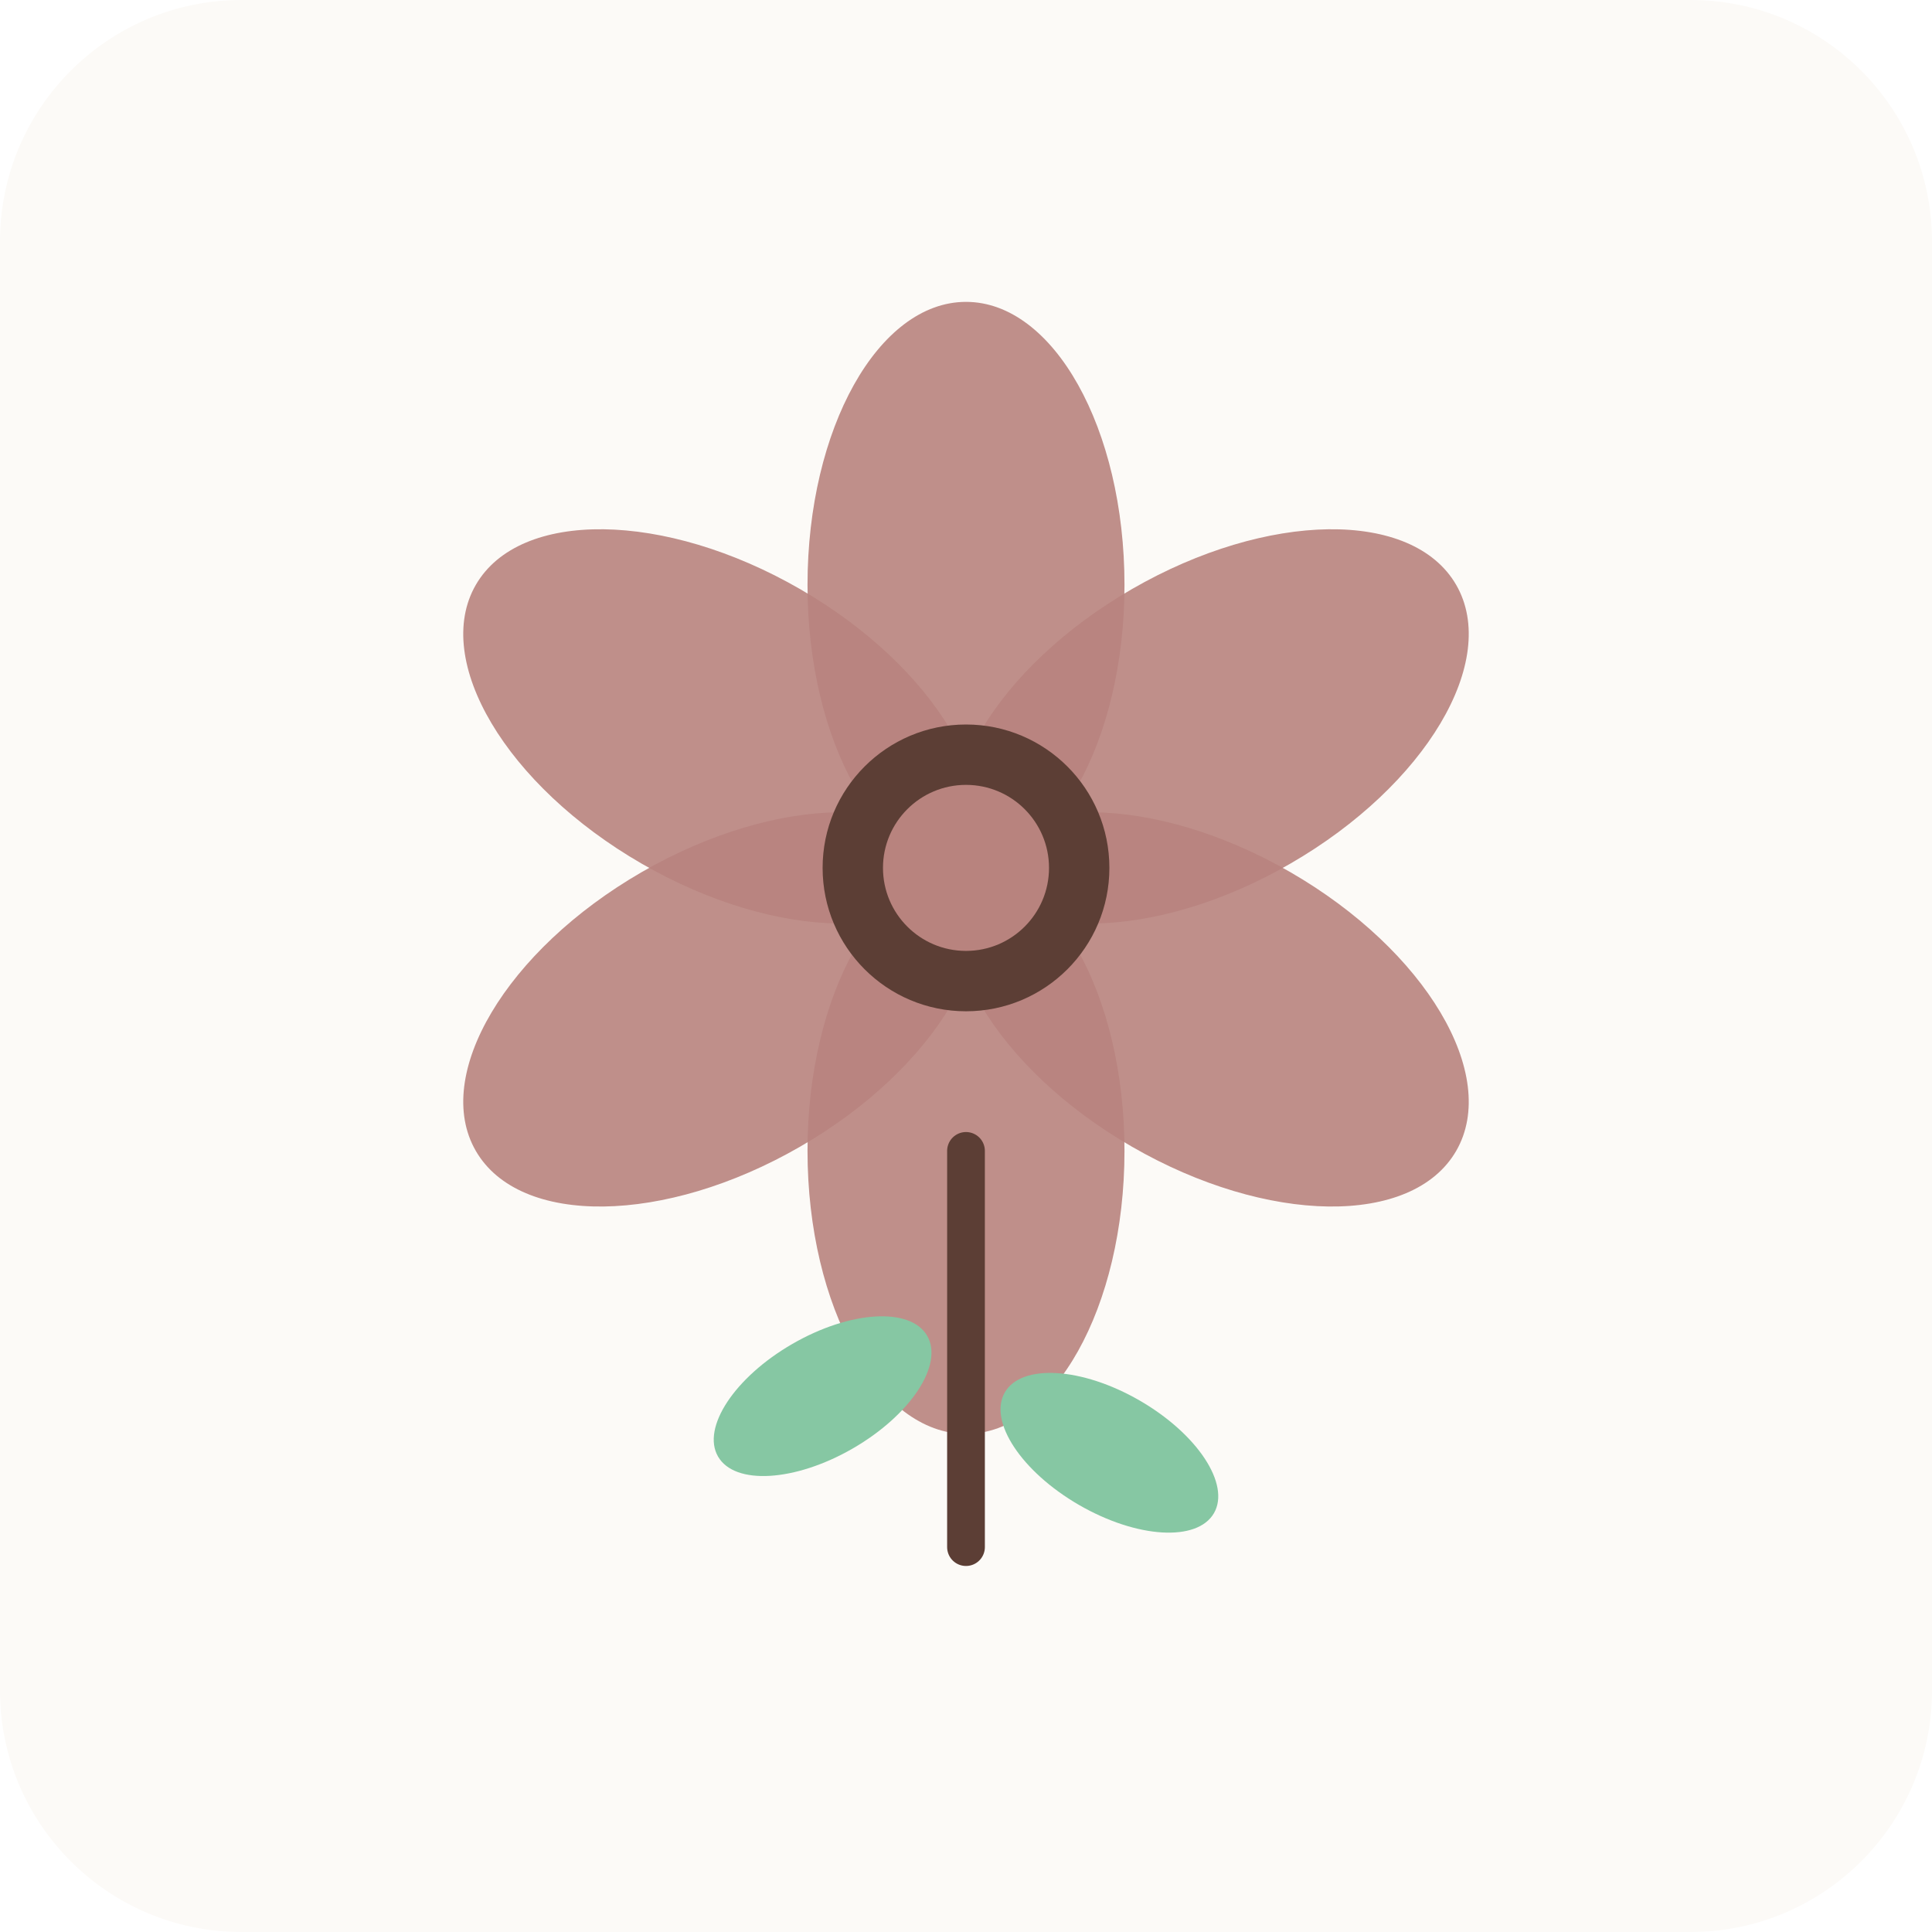
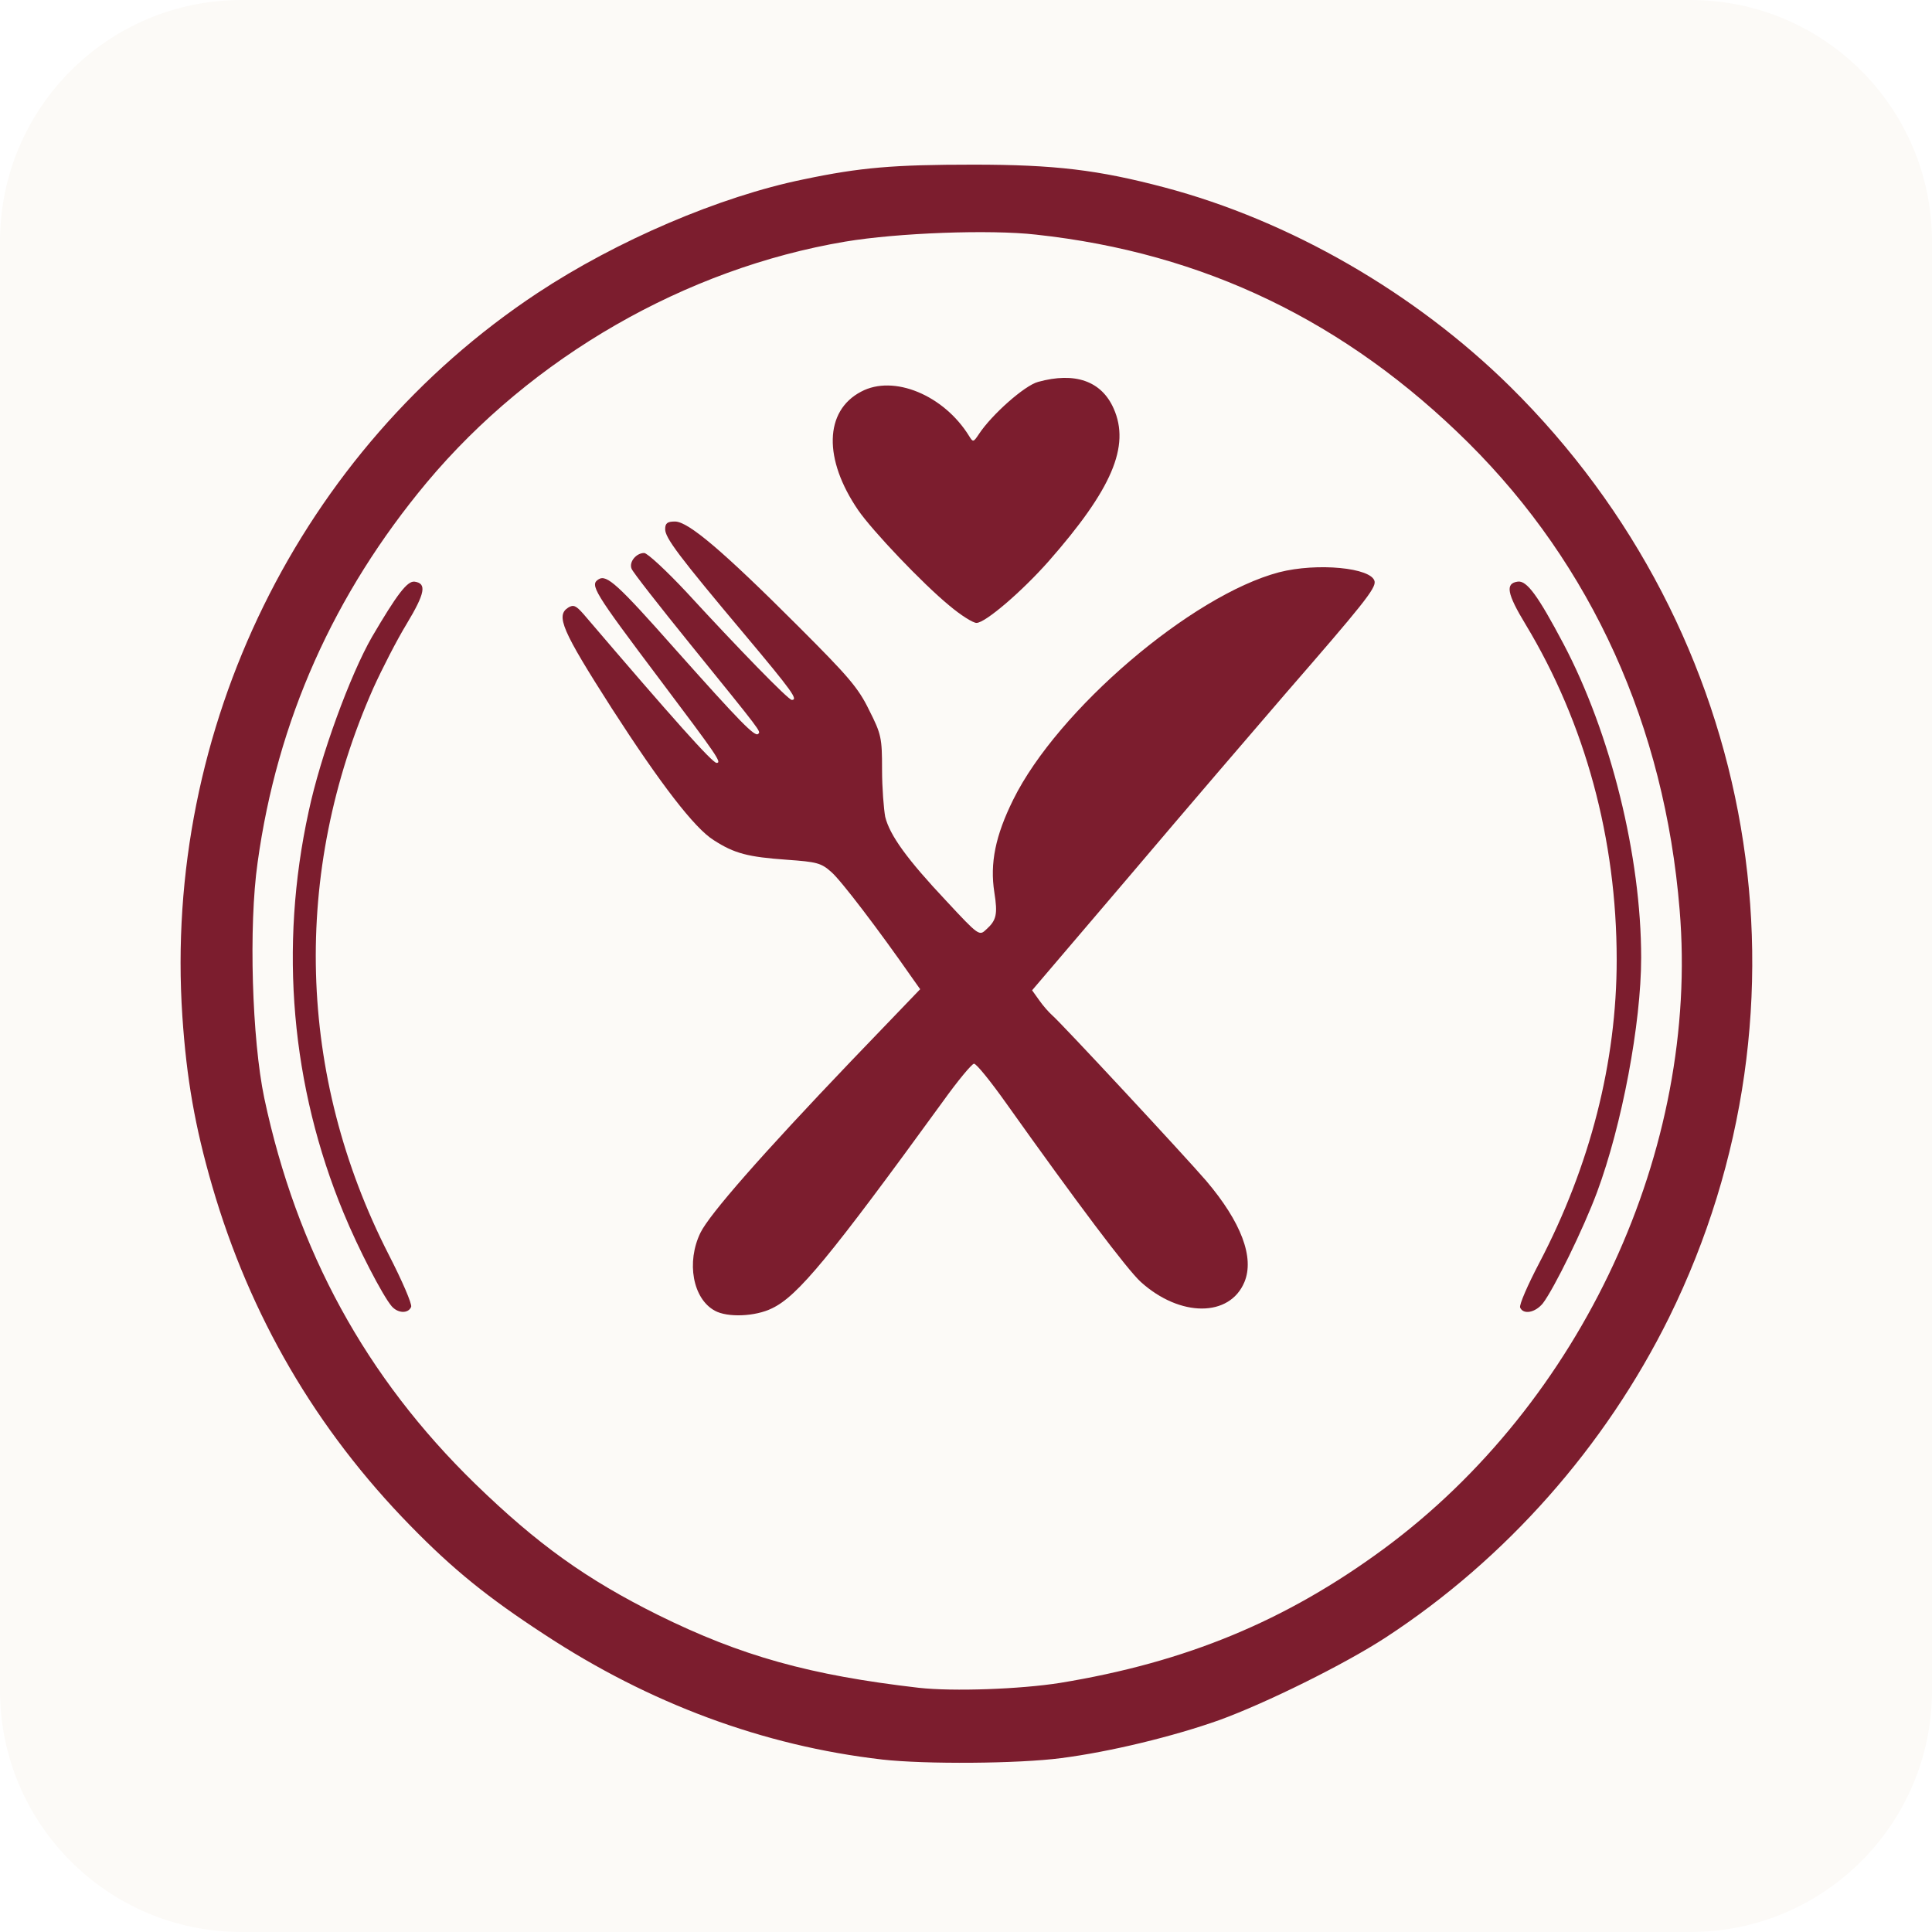
<svg xmlns="http://www.w3.org/2000/svg" width="512" height="512" viewBox="0 0 512 512">
  <rect width="512" height="512" rx="64" fill="#FCFAF7" />
-   <g transform="translate(256,230)">
-     <ellipse cx="0" cy="-75" rx="42" ry="75" fill="#B8837E" opacity="0.9" />
-     <ellipse cx="0" cy="-75" rx="42" ry="75" fill="#B8837E" opacity="0.9" transform="rotate(60)" />
-     <ellipse cx="0" cy="-75" rx="42" ry="75" fill="#B8837E" opacity="0.9" transform="rotate(120)" />
-     <ellipse cx="0" cy="-75" rx="42" ry="75" fill="#B8837E" opacity="0.9" transform="rotate(180)" />
-     <ellipse cx="0" cy="-75" rx="42" ry="75" fill="#B8837E" opacity="0.9" transform="rotate(240)" />
-     <ellipse cx="0" cy="-75" rx="42" ry="75" fill="#B8837E" opacity="0.9" transform="rotate(300)" />
-     <circle cx="0" cy="0" r="38" fill="#5C3E35" />
-     <circle cx="0" cy="0" r="22" fill="#B8837E" />
+   <g transform="translate(256, 256) scale(0.453) translate(-1408, -786)" fill="#7C1D2E">
+     <path d="M1358.88 1250.21 c-69.38 -7.98 -136.09 -32.74 -197.69 -73.27 -32.95 -21.49 -53.21 -37.86 -78.18 -63.44 -55.26 -56.48 -93.93 -122.79 -116.04 -198.92 -10.03 -34.59 -14.94 -62.62 -17.40 -99.05 -11.26 -168.22 68.76 -331.33 207.72 -423.22 46.46 -30.70 106.62 -56.48 155.74 -66.51 33.15 -6.96 52.60 -8.60 99.26 -8.60 47.68 0 73.06 3.07 111.74 13.30 73.47 19.44 146.53 61.60 202.20 116.45 145.92 144.07 183.16 361.82 93.12 544.58 -37.45 75.72 -95.57 141.41 -165.77 187.26 -24.15 15.76 -70.20 38.47 -97.21 48.30 -27.01 9.62 -64.06 18.62 -92.71 22.31 -24.97 3.27 -79.40 3.68 -104.78 0.82z m104.17 -44.82 c73.67 -12.07 132 -36.22 189.30 -78.38 116.04 -85.54 184.80 -233.92 173.13 -373.90 -8.80 -107.44 -51.37 -201.38 -123.61 -273.21 -71.63 -71.01 -154.72 -111.13 -252.95 -121.77 -27.01 -3.07 -81.04 -1.02 -111.53 4.09 -93.53 15.76 -183.37 67.53 -244.76 140.80 -54.44 65.28 -87.59 139.37 -99.05 222.46 -5.32 37.25 -3.27 103.55 3.89 137.73 19.03 89.64 59.55 163.52 123.20 225.53 36.63 35.61 65.28 56.07 107.24 76.95 48.50 23.94 88.61 35.20 152.47 42.57 20.26 2.25 59.35 0.82 82.68 -2.87z" />
+     <path d="M1261.06 987.65 c-12.89 -6.96 -16.78 -28.45 -8.39 -45.64 5.32 -10.85 35.81 -45.64 88.41 -100.69 l40.11 -41.75 -4.50 -6.34 c-19.65 -28.24 -41.95 -57.51 -47.48 -62.21 -5.93 -5.32 -8.60 -5.93 -25.79 -7.16 -23.13 -1.64 -30.90 -3.68 -42.98 -11.46 -11.26 -6.96 -31.31 -33.15 -59.55 -76.95 -29.47 -46.05 -32.95 -54.44 -25.58 -59.14 3.07 -1.84 4.50 -1.23 9 3.89 52.60 61.60 75.31 86.98 77.77 86.98 3.27 0 0.41 -4.09 -33.15 -48.71 -39.09 -51.98 -41.13 -55.46 -35.81 -58.73 4.71 -2.87 11.26 3.07 44.41 40.52 38.47 43.18 47.07 51.98 48.91 49.93 1.64 -1.43 2.25 -0.61 -39.70 -52.39 -18.21 -22.51 -33.77 -42.36 -34.38 -44.20 -1.64 -3.89 2.66 -9.21 7.37 -9.21 1.84 0 13.10 10.44 24.76 22.92 30.49 33.15 59.55 63.03 61.60 63.03 3.89 0 0.20 -5.12 -27.42 -38.07 -38.68 -46.05 -46.66 -56.69 -46.66 -61.80 0 -3.48 1.23 -4.50 5.73 -4.50 7.78 0 28.04 17.19 72.24 61.40 29.06 29.06 35 35.81 41.34 48.91 7.16 14.12 7.57 16.37 7.57 34.79 0 10.85 1.02 23.13 1.84 27.63 2.66 10.85 12.89 24.97 35.81 49.32 19.03 20.47 19.24 20.47 23.33 16.58 5.93 -5.32 6.75 -8.80 4.71 -21.69 -2.66 -16.99 0.61 -33.15 11.05 -54.23 25.99 -52.60 104.37 -119.52 155.53 -133.02 22.31 -5.73 54.23 -2.66 55.87 5.32 0.82 4.09 -7.16 13.92 -51.78 65.28 -18.01 20.87 -58.94 68.56 -90.66 106.01 l-57.92 67.94 4.09 5.73 c2.25 3.27 5.73 7.16 7.57 8.80 4.91 4.09 77.56 82.27 90.25 97 20.47 24.15 28.24 44.82 22.31 59.14 -8.60 20.67 -37.66 20.67 -60.58 0 -7.78 -6.96 -37.45 -46.46 -78.79 -104.58 -9 -12.69 -17.40 -23.13 -18.83 -23.13 -1.23 0 -9.41 9.82 -18.21 22.10 -66.31 91.27 -84.93 113.79 -99.87 120.95 -9.82 4.91 -26.20 5.53 -33.56 1.43z" />
+     <path d="M1071.96 984.99 c-5.32 -6.34 -19.44 -33.56 -28.04 -54.44 -30.70 -74.08 -37.86 -155.53 -20.47 -234.94 6.96 -32.74 24.35 -80.02 37.04 -102.12 14.53 -24.76 20.67 -32.95 24.97 -32.33 7.16 1.02 6.14 6.75 -4.71 24.76 -5.73 9.41 -14.33 26.20 -19.44 37.45 -47.89 108.06 -44.61 226.75 9 331.53 7.78 15.14 13.71 28.86 13.10 30.49 -1.64 4.09 -7.78 3.89 -11.46 -0.41z" />
+     <path d="M1732.17 985.80 c-0.61 -1.64 4.50 -13.30 11.26 -26.20 29.67 -56.69 45.23 -117.27 45.23 -177.23 0 -70.60 -18.42 -138.34 -53.21 -196.06 -11.05 -18.21 -12.07 -24.15 -4.71 -25.17 5.32 -0.82 11.87 8.19 26.81 36.43 27.63 52.39 45.43 124.22 45.43 183.57 0 38.47 -11.26 98.03 -25.79 137.12 -7.98 21.49 -25.17 56.48 -31.72 65.08 -4.50 5.53 -11.46 6.75 -13.30 2.46z" />
+     <path d="M1398.38 575.27 c-15.96 -13.10 -45.23 -44 -53.41 -55.87 -20.47 -29.88 -19.85 -58.12 1.64 -69.38 19.03 -10.23 48.50 2.05 63.24 25.99 2.25 3.68 2.46 3.68 5.73 -1.23 7.57 -11.46 26.81 -28.45 34.59 -30.49 21.49 -5.93 37.04 -0.61 44.20 15.55 9.82 22.10 -1.02 47.27 -38.07 89.43 -15.76 17.80 -37.04 36.02 -42.16 36.02 -2.05 0 -9.21 -4.50 -15.76 -10.03z" />
  </g>
-   <line x1="256" y1="305" x2="256" y2="410" stroke="#5C3E35" stroke-width="10" stroke-linecap="round" />
-   <ellipse cx="218" cy="370" rx="32" ry="16" fill="#86C7A3" transform="rotate(-30, 218, 370)" />
-   <ellipse cx="294" cy="385" rx="32" ry="16" fill="#86C7A3" transform="rotate(30, 294, 385)" />
</svg>
